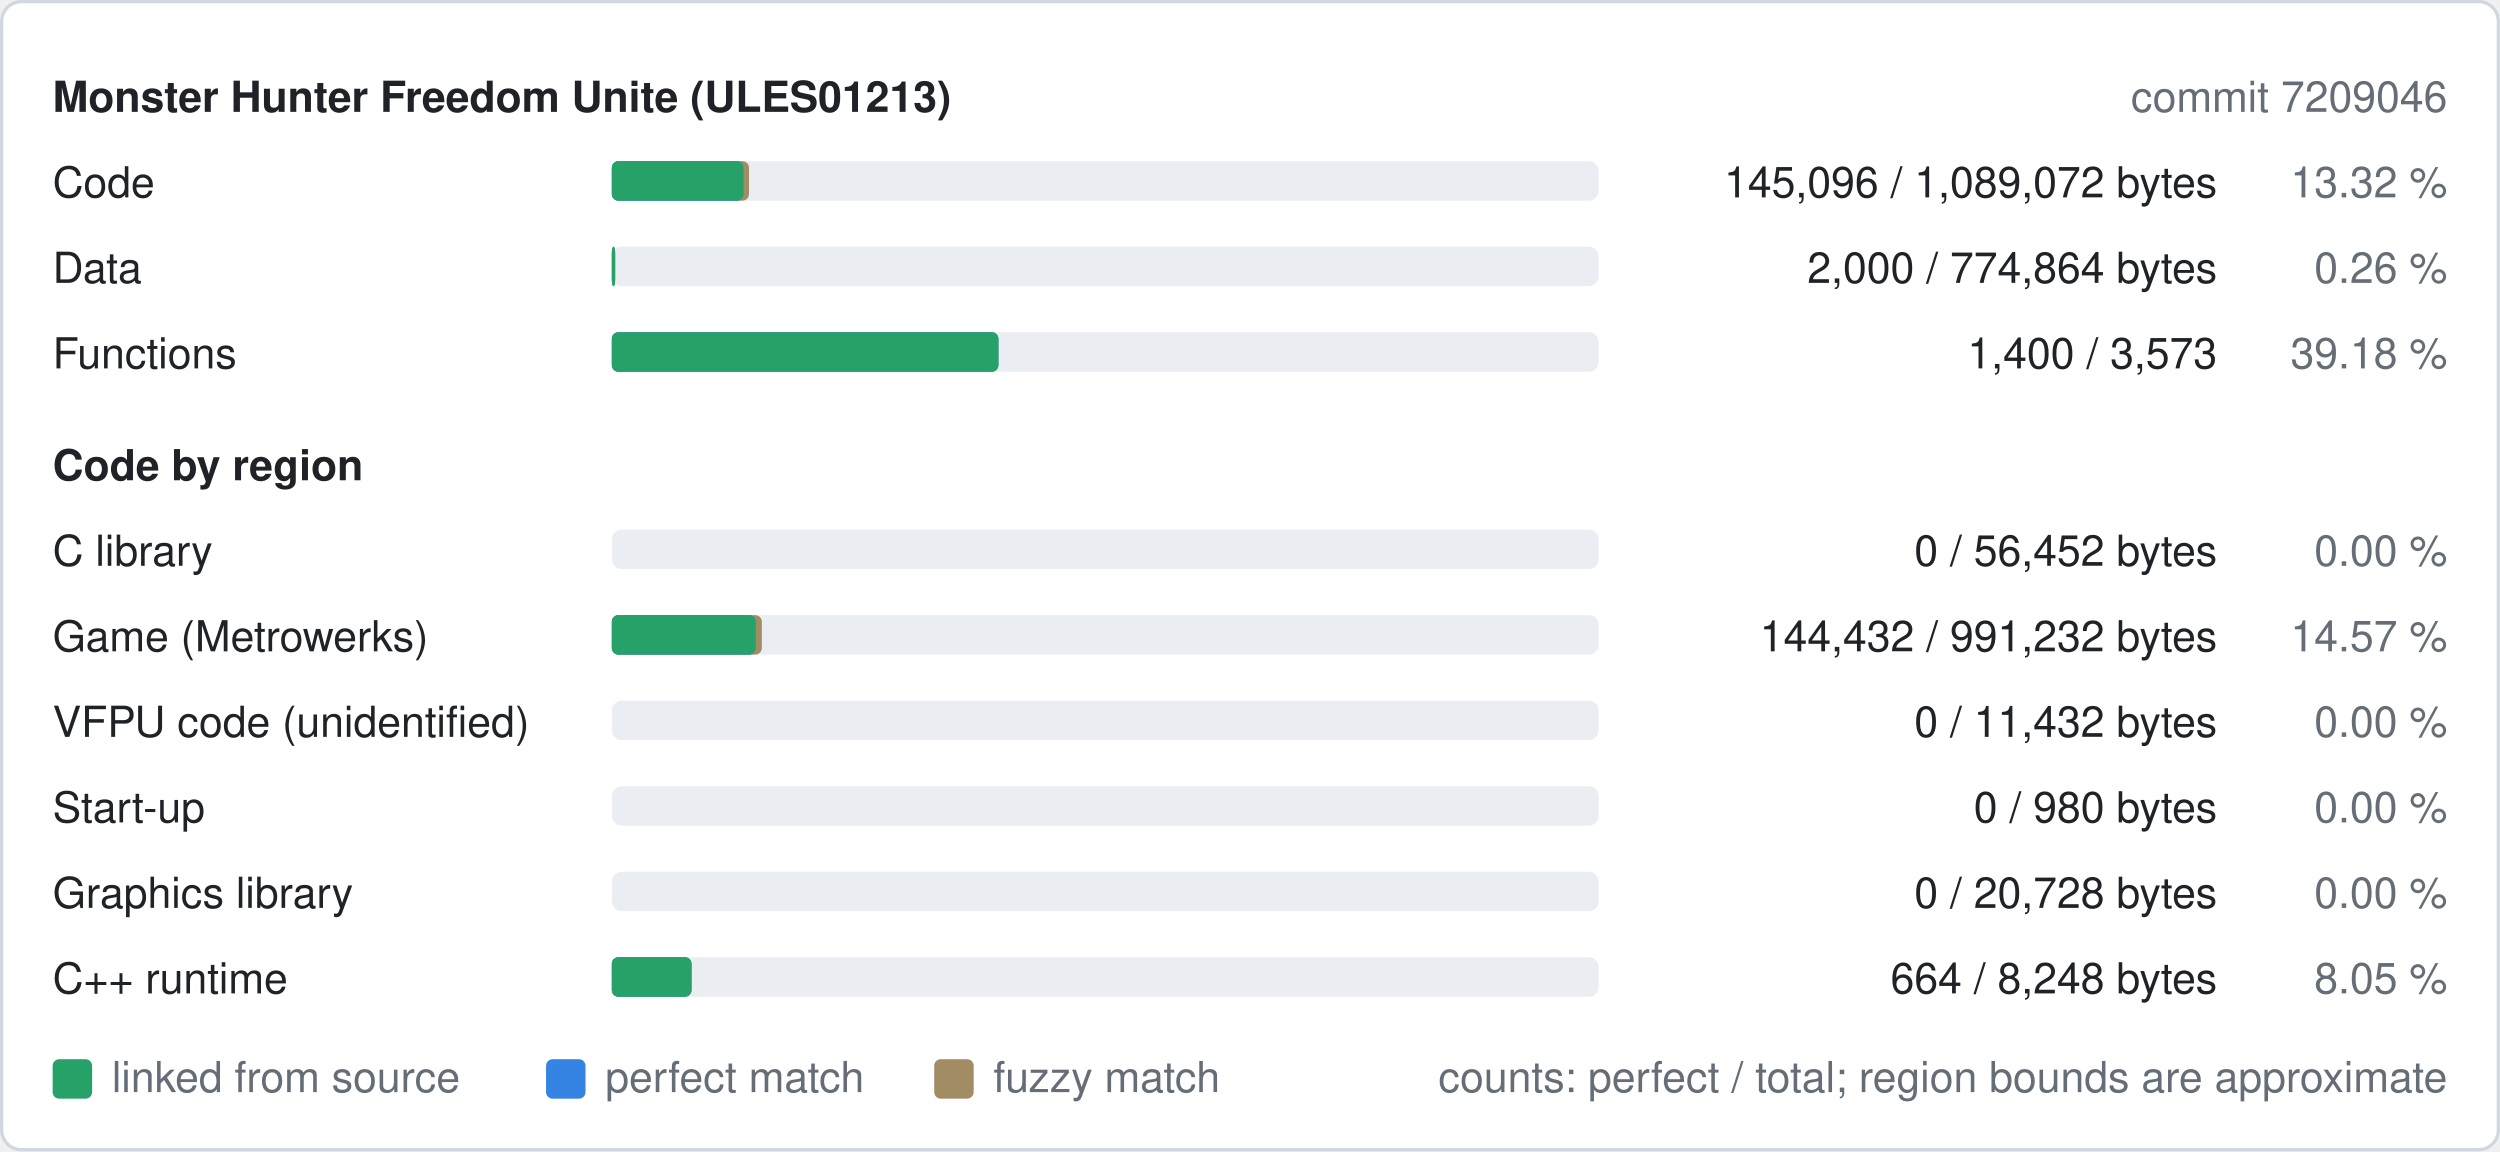
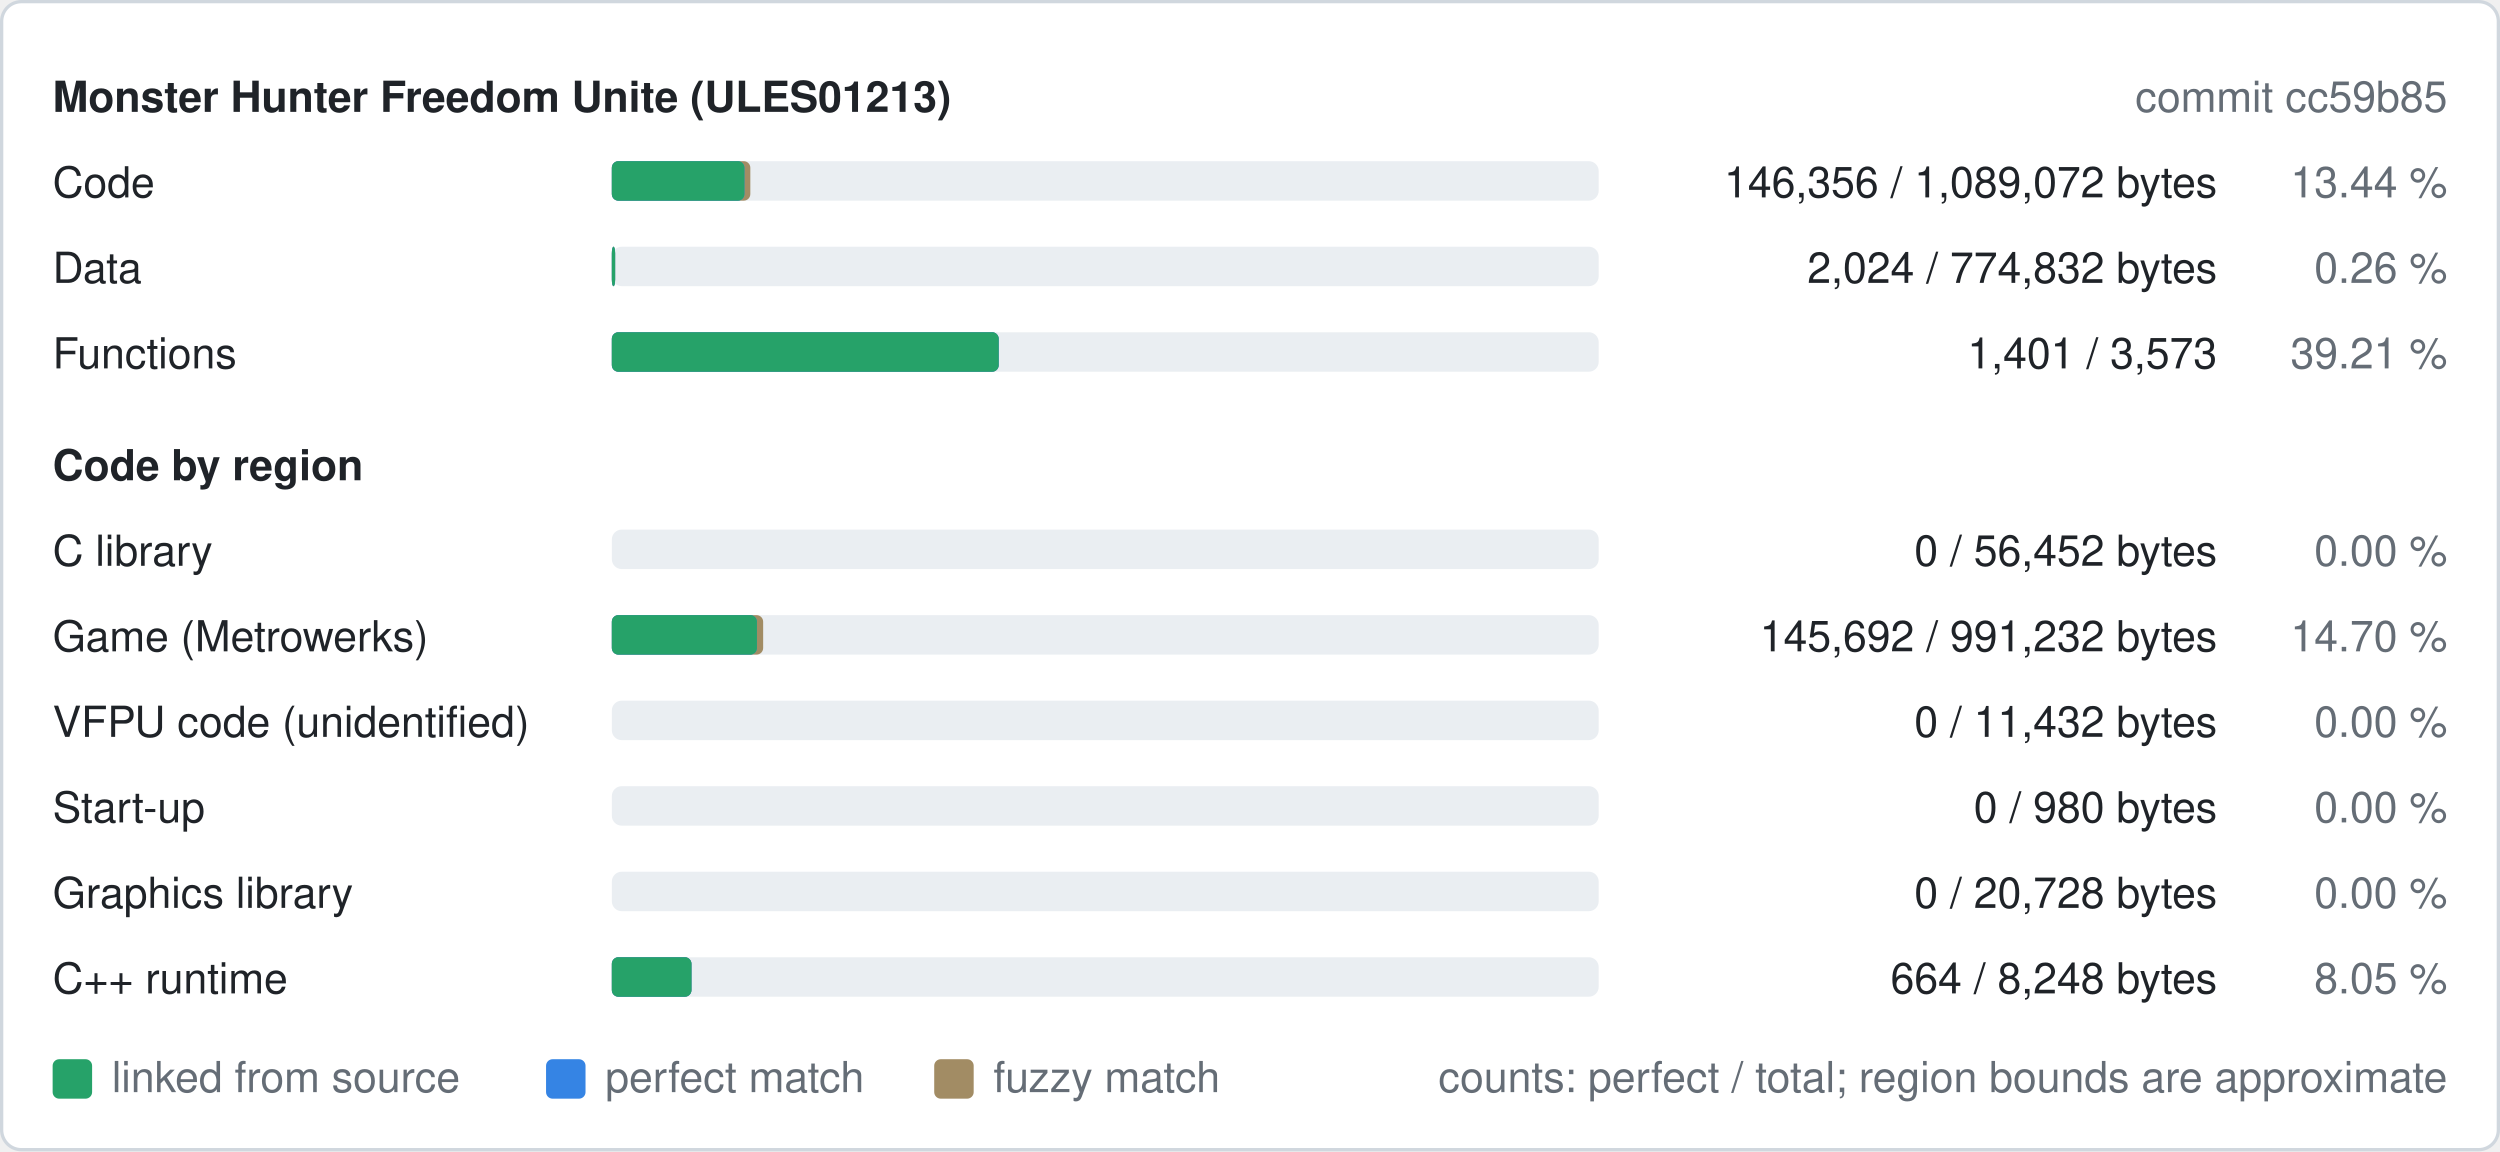
<svg xmlns="http://www.w3.org/2000/svg" width="760" height="350" viewBox="0 0 760 350" role="img" aria-label="Decompilation progress of ULES01213">
  <style>
text{font-family:-apple-system,BlinkMacSystemFont,"Segoe UI",Helvetica,Arial,sans-serif;font-size:13px}
.b{font-weight:600}
.bg{fill:#ffffff;stroke:#d0d7de}.t{fill:#1f2328}.m{fill:#656d76}.track{fill:#eaeef2}.fuzzy{fill:#a28c64}.perfect{fill:#3584e4}.linked{fill:#26a269}
@media (prefers-color-scheme: dark){.bg{fill:#0d1117;stroke:#30363d}.t{fill:#e6edf3}.m{fill:#8d96a0}.track{fill:#21262d}.fuzzy{fill:#a28c64}.perfect{fill:#3584e4}.linked{fill:#2ec27e}}
</style>
  <rect class="bg" x="0.5" y="0.5" width="759" height="349" rx="6" />
  <text class="t b" x="16" y="34">Monster Hunter Freedom Unite (ULES01213)</text>
-   <text class="m" x="744" y="34" text-anchor="end">commit 7209046</text>
+   <text class="m" x="744" y="34" text-anchor="end">commit cc59b85</text>
  <text class="t" x="16" y="60">Code</text>
  <rect class="track" x="186" y="49" width="300" height="12" rx="3" />
-   <rect class="fuzzy" x="186" y="49" width="41.7" height="12" rx="2" />
-   <rect class="perfect" x="186" y="49" width="40.0" height="12" rx="2" />
-   <rect class="linked" x="186" y="49" width="40.0" height="12" rx="2" />
-   <text class="t" x="674" y="60" text-anchor="end">145,096 / 1,089,072 bytes</text>
-   <text class="m" x="744" y="60" text-anchor="end">13.32 %</text>
+   <rect class="fuzzy" x="186" y="49" width="42.1" height="12" rx="2" />
+   <rect class="perfect" x="186" y="49" width="40.3" height="12" rx="2" />
+   <rect class="linked" x="186" y="49" width="40.3" height="12" rx="2" />
+   <text class="t" x="674" y="60" text-anchor="end">146,356 / 1,089,072 bytes</text>
+   <text class="m" x="744" y="60" text-anchor="end">13.44 %</text>
  <text class="t" x="16" y="86">Data</text>
  <rect class="track" x="186" y="75" width="300" height="12" rx="3" />
  <rect class="fuzzy" x="186" y="75" width="1.0" height="12" rx="2" />
  <rect class="perfect" x="186" y="75" width="1.0" height="12" rx="2" />
  <rect class="linked" x="186" y="75" width="1.0" height="12" rx="2" />
-   <text class="t" x="674" y="86" text-anchor="end">2,000 / 774,864 bytes</text>
+   <text class="t" x="674" y="86" text-anchor="end">2,024 / 774,832 bytes</text>
  <text class="m" x="744" y="86" text-anchor="end">0.26 %</text>
  <text class="t" x="16" y="112">Functions</text>
  <rect class="track" x="186" y="101" width="300" height="12" rx="3" />
-   <rect class="fuzzy" x="186" y="101" width="117.5" height="12" rx="2" />
-   <rect class="perfect" x="186" y="101" width="117.5" height="12" rx="2" />
-   <rect class="linked" x="186" y="101" width="117.5" height="12" rx="2" />
-   <text class="t" x="674" y="112" text-anchor="end">1,400 / 3,573</text>
-   <text class="m" x="744" y="112" text-anchor="end">39.18 %</text>
+   <rect class="fuzzy" x="186" y="101" width="117.6" height="12" rx="2" />
+   <rect class="perfect" x="186" y="101" width="117.6" height="12" rx="2" />
+   <rect class="linked" x="186" y="101" width="117.6" height="12" rx="2" />
+   <text class="t" x="674" y="112" text-anchor="end">1,401 / 3,573</text>
+   <text class="m" x="744" y="112" text-anchor="end">39.21 %</text>
  <text class="t b" x="16" y="146">Code by region</text>
  <text class="t" x="16" y="172">C library</text>
  <rect class="track" x="186" y="161" width="300" height="12" rx="3" />
  <text class="t" x="674" y="172" text-anchor="end">0 / 56,452 bytes</text>
  <text class="m" x="744" y="172" text-anchor="end">0.00 %</text>
  <text class="t" x="16" y="198">Game (Metrowerks)</text>
  <rect class="track" x="186" y="187" width="300" height="12" rx="3" />
-   <rect class="fuzzy" x="186" y="187" width="45.6" height="12" rx="2" />
-   <rect class="perfect" x="186" y="187" width="43.7" height="12" rx="2" />
-   <rect class="linked" x="186" y="187" width="43.7" height="12" rx="2" />
-   <text class="t" x="674" y="198" text-anchor="end">144,432 / 991,232 bytes</text>
-   <text class="m" x="744" y="198" text-anchor="end">14.57 %</text>
+   <rect class="fuzzy" x="186" y="187" width="46.0" height="12" rx="2" />
+   <rect class="perfect" x="186" y="187" width="44.1" height="12" rx="2" />
+   <rect class="linked" x="186" y="187" width="44.1" height="12" rx="2" />
+   <text class="t" x="674" y="198" text-anchor="end">145,692 / 991,232 bytes</text>
+   <text class="m" x="744" y="198" text-anchor="end">14.70 %</text>
  <text class="t" x="16" y="224">VFPU code (unidentified)</text>
  <rect class="track" x="186" y="213" width="300" height="12" rx="3" />
  <text class="t" x="674" y="224" text-anchor="end">0 / 11,432 bytes</text>
  <text class="m" x="744" y="224" text-anchor="end">0.00 %</text>
  <text class="t" x="16" y="250">Start-up</text>
  <rect class="track" x="186" y="239" width="300" height="12" rx="3" />
  <text class="t" x="674" y="250" text-anchor="end">0 / 980 bytes</text>
  <text class="m" x="744" y="250" text-anchor="end">0.00 %</text>
  <text class="t" x="16" y="276">Graphics library</text>
  <rect class="track" x="186" y="265" width="300" height="12" rx="3" />
  <text class="t" x="674" y="276" text-anchor="end">0 / 20,728 bytes</text>
  <text class="m" x="744" y="276" text-anchor="end">0.00 %</text>
  <text class="t" x="16" y="302">C++ runtime</text>
  <rect class="track" x="186" y="291" width="300" height="12" rx="3" />
  <rect class="fuzzy" x="186" y="291" width="24.2" height="12" rx="2" />
  <rect class="perfect" x="186" y="291" width="24.2" height="12" rx="2" />
  <rect class="linked" x="186" y="291" width="24.2" height="12" rx="2" />
  <text class="t" x="674" y="302" text-anchor="end">664 / 8,248 bytes</text>
  <text class="m" x="744" y="302" text-anchor="end">8.05 %</text>
  <rect class="linked" x="16" y="322" width="12" height="12" rx="2" />
  <text class="m" x="34" y="332">linked from source</text>
  <rect class="perfect" x="166" y="322" width="12" height="12" rx="2" />
  <text class="m" x="184" y="332">perfect match</text>
  <rect class="fuzzy" x="284" y="322" width="12" height="12" rx="2" />
  <text class="m" x="302" y="332">fuzzy match</text>
  <text class="m" x="744" y="332" text-anchor="end">counts: perfect / total; region bounds are approximate</text>
</svg>
